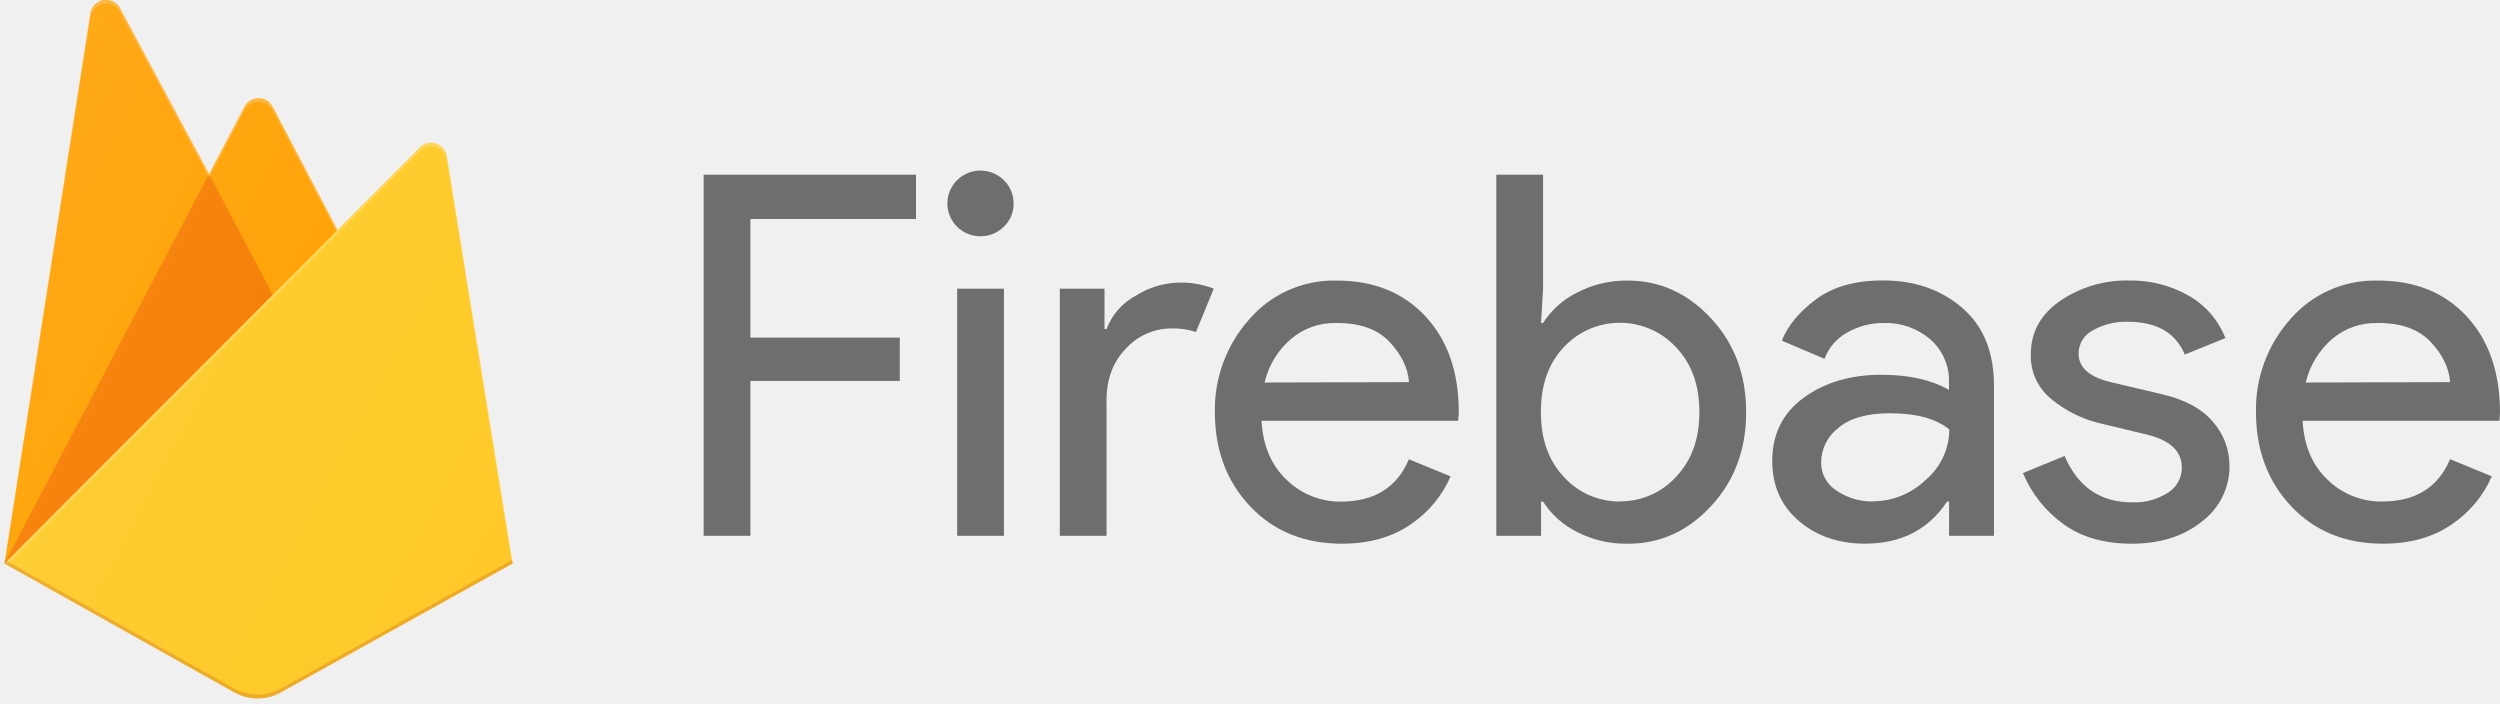
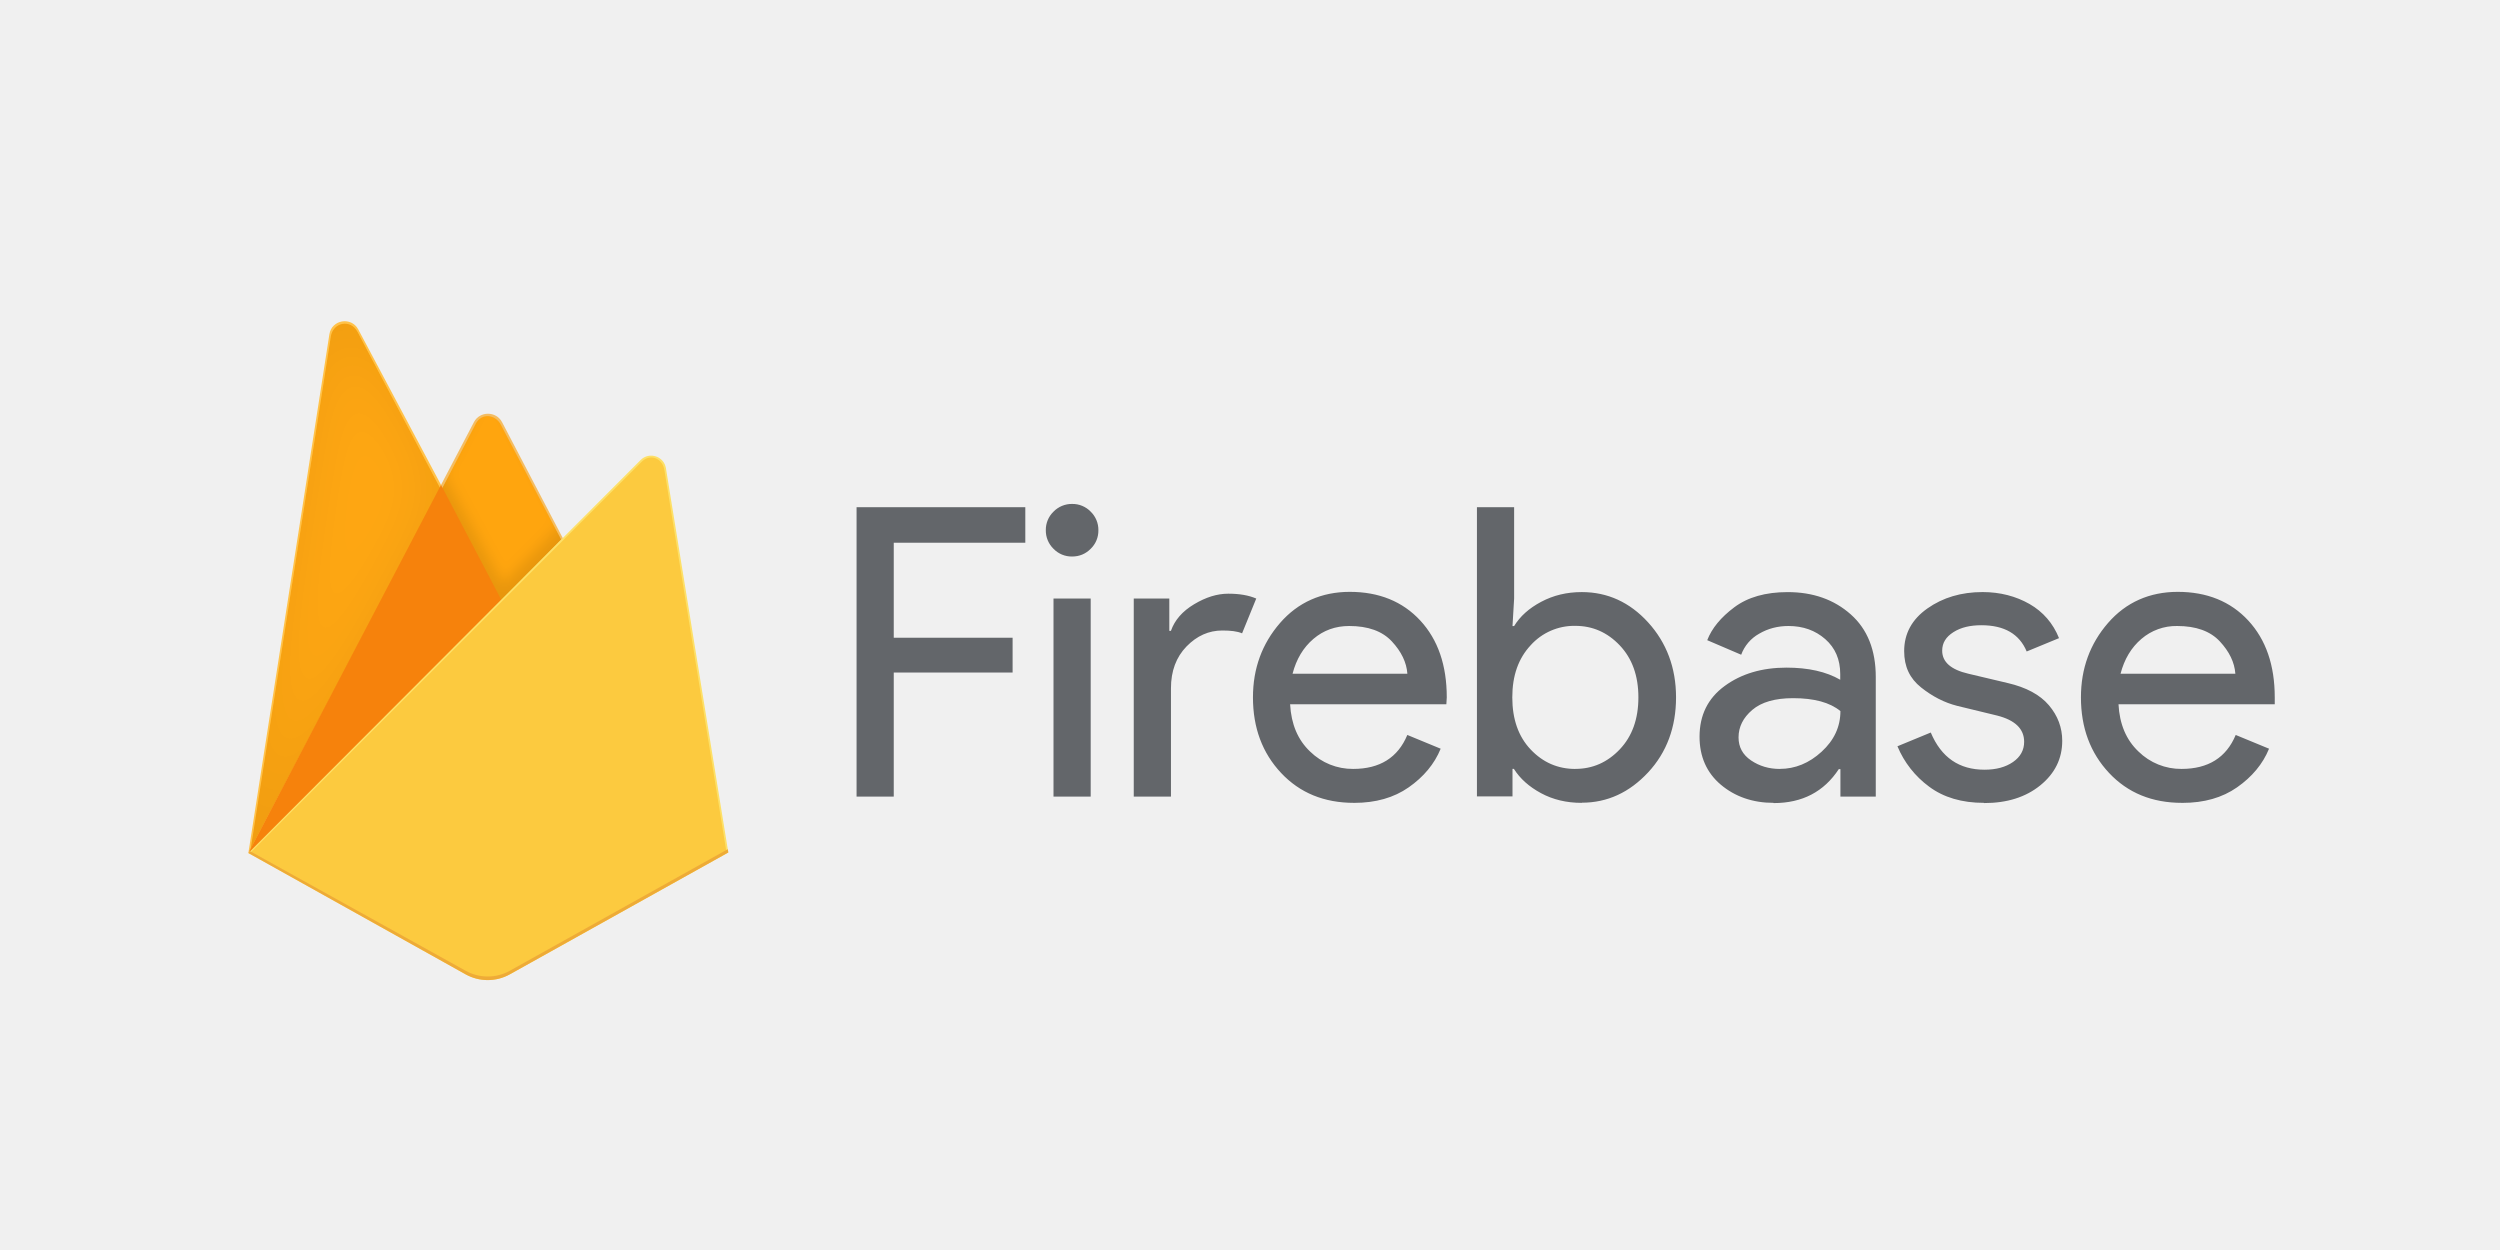
- <svg xmlns="http://www.w3.org/2000/svg" xmlns:xlink="http://www.w3.org/1999/xlink" viewBox="23 6 469 132">
+ <svg xmlns="http://www.w3.org/2000/svg" xmlns:xlink="http://www.w3.org/1999/xlink" width="120" height="60">
+   <filter height="2" width="2" y="-.5" x="-.5" id="A">
+     <feGaussianBlur in="SourceAlpha" stdDeviation="3.5" />
+     <feOffset dy="-9" dx="1" />
+     <feComposite k3="1" operator="arithmetic" in2="SourceAlpha" k2="-1" k1="0" k4="0" />
+     <feColorMatrix values="0 0 0 0 0 0 0 0 0 0 0 0 0 0 0 0 0 0 0.09 0" />
+   </filter>
+   <filter height="2" width="2" y="-.5" x="-.5" id="B">
+     <feGaussianBlur in="SourceAlpha" stdDeviation="17.5" />
+     <feOffset />
+     <feComposite k3="1" operator="arithmetic" in2="SourceAlpha" k2="-1" k1="0" k4="0" />
+     <feColorMatrix values="0 0 0 0 0 0 0 0 0 0 0 0 0 0 0 0 0 0 0.06 0" />
+   </filter>
+   <g transform="matrix(.090203 0 0 .090203 11.92126 15.41867)">
+     <path d="M0 282.998l2.123-2.973L102.527 89.512l.212-2.017L58.48 4.358C54.77-2.606 44.33-.846 43.114 6.95z" fill="#ffc24a" />
+     <use xlink:href="#D" fill="#ffa712" />
+     <g filter="url(#B)">
+       <use xlink:href="#D" />
+     </g>
+     <path d="M135.005 150.38l32.955-33.75-32.964-62.93c-3.13-5.957-11.867-5.974-14.963 0L102.42 87.3v2.86z" fill="#f4bd62" />
+     <use xlink:href="#C" fill="#ffa50e" />
+     <g filter="url(#A)">
+       <use xlink:href="#C" />
+     </g>
+     <path d="M102.513 87.105L0 282.998l.962-.968 3.496-1.42 128.478-128 1.626-4.43z" fill="#f6820c" />
+     <path d="M139.12 347.55l116.275-64.848L222.2 78.2c-1.04-6.398-8.888-8.928-13.467-4.34L0 282.998l115.608 64.548a24.13 24.13 0 0 0 23.513.005" fill="#fde068" />
+     <path d="M254.354 282.16L221.402 79.218c-1.03-6.35-7.56-8.977-12.104-4.424L1.3 282.6l114.338 63.9c7.25 4.048 16.08 4.05 23.334.006z" fill="#fcca3f" />
+     <path d="M139.12 345.64c-7.3 4.076-16.207 4.074-23.513-.006L.93 282.015l-.93.983 115.608 64.548c7.306 4.08 16.204 4.08 23.513.005l116.275-64.848-.285-1.752z" fill="#eeab37" />
+   </g>
+   <path d="M42.9 38.237h-1.785V24.345h8.1v1.707H42.9v4.56h5.705v1.67H42.9zm9.453-11.894c-.246.246-.543.37-.892.37a1.21 1.21 0 0 1-.892-.37 1.22 1.22 0 0 1-.37-.892 1.21 1.21 0 0 1 .37-.892 1.22 1.22 0 0 1 .892-.37 1.21 1.21 0 0 1 .892.37 1.22 1.22 0 0 1 .37.892 1.21 1.21 0 0 1-.37.892zm0 11.894h-1.785V28.73h1.785zm3.853 0H54.42V28.73h1.707v1.552h.077c.18-.517.553-.944 1.116-1.28s1.1-.505 1.64-.505.977.078 1.34.233l-.68 1.67c-.233-.1-.55-.136-.95-.136-.647 0-1.22.255-1.717.766s-.747 1.18-.747 2.008v5.2zm8.788.3c-1.436 0-2.603-.478-3.502-1.436s-1.35-2.166-1.35-3.628c0-1.384.436-2.574 1.3-3.57s2-1.494 3.347-1.494c1.4 0 2.538.46 3.386 1.378s1.27 2.147 1.27 3.687l-.02.33h-7.5c.052.957.372 1.714.96 2.27a2.91 2.91 0 0 0 2.067.834c1.28 0 2.147-.543 2.6-1.63l1.6.66c-.3.737-.822 1.355-1.533 1.853s-1.585.747-2.62.747zm2.56-6.2c-.04-.543-.288-1.06-.747-1.552s-1.142-.737-2.047-.737c-.66 0-1.232.207-1.717.62s-.818.97-1 1.67h5.5zm8.363 6.2c-.725 0-1.375-.155-1.95-.466s-1.006-.698-1.3-1.164H72.6v1.32h-1.707V24.345h1.785v4.385l-.078 1.32h.078c.285-.466.715-.854 1.3-1.164s1.226-.466 1.95-.466c1.23 0 2.3.485 3.182 1.455s1.34 2.173 1.34 3.6-.446 2.64-1.34 3.6-1.953 1.455-3.182 1.455zm-.3-1.63c.828 0 1.54-.314 2.134-.94s.892-1.458.892-2.493-.298-1.866-.892-2.493-1.307-.94-2.134-.94a2.81 2.81 0 0 0-2.144.93c-.588.63-.883 1.455-.883 2.503s.294 1.882.883 2.503 1.303.932 2.144.932zm9.513 1.63c-1 0-1.853-.3-2.532-.873s-1.02-1.352-1.02-2.3c0-1.035.4-1.846 1.203-2.435s1.792-.883 2.97-.883c1.048 0 1.908.194 2.58.582v-.272c0-.7-.24-1.258-.718-1.678s-1.067-.63-1.766-.63c-.518 0-.987.123-1.407.37a1.9 1.9 0 0 0-.863 1.009l-1.63-.698c.22-.57.653-1.096 1.3-1.58s1.5-.728 2.56-.728c1.216 0 2.225.356 3.027 1.067s1.203 1.714 1.203 3.007v5.743H88.34v-1.32h-.078c-.712 1.086-1.753 1.63-3.124 1.63zm.3-1.63c.737 0 1.407-.275 2.008-.825s.902-1.2.902-1.95c-.504-.414-1.26-.62-2.27-.62-.867 0-1.52.188-1.96.563s-.66.815-.66 1.32c0 .466.2.834.602 1.106s.86.408 1.378.408zm9.8 1.63c-1.06 0-1.937-.26-2.63-.776a4.59 4.59 0 0 1-1.523-1.94l1.6-.66c.504 1.2 1.365 1.785 2.58 1.785.556 0 1.012-.123 1.368-.37s.534-.57.534-.97c0-.62-.433-1.04-1.3-1.26l-1.92-.466c-.608-.155-1.184-.45-1.727-.883S91.4 32 91.4 31.252c0-.84.372-1.523 1.116-2.047s1.627-.786 2.65-.786c.84 0 1.6.2 2.25.572s1.132.928 1.417 1.64l-1.552.64c-.35-.84-1.074-1.26-2.173-1.26-.53 0-.977.1-1.34.33s-.543.517-.543.892c0 .543.42.912 1.26 1.106l1.882.446c.892.207 1.552.563 1.98 1.067s.64 1.074.64 1.707c0 .854-.35 1.565-1.048 2.134s-1.598.854-2.697.854zm9.507 0c-1.436 0-2.604-.478-3.502-1.436s-1.35-2.166-1.35-3.628c0-1.384.436-2.574 1.3-3.57s2-1.494 3.347-1.494c1.4 0 2.538.46 3.386 1.378s1.27 2.147 1.27 3.687v.33h-7.5c.05.957.372 1.714.96 2.27a2.91 2.91 0 0 0 2.066.834c1.28 0 2.147-.543 2.6-1.63l1.6.66c-.3.737-.822 1.355-1.533 1.853s-1.585.747-2.62.747zm2.56-6.2c-.04-.543-.288-1.06-.747-1.552s-1.142-.737-2.047-.737a2.56 2.56 0 0 0-1.717.621c-.485.414-.818.97-1 1.67h5.5z" fill="#63666a" />
  <defs>
-     <linearGradient id="a" x1="-3.49%" x2="100.83%" y1="17.02%" y2="92.9%">
-       <stop offset="0%" stop-color="#fff" stop-opacity=".1" />
-       <stop offset="14%" stop-color="#fff" stop-opacity=".08" />
-       <stop offset="61%" stop-color="#fff" stop-opacity=".02" />
-       <stop offset="100%" stop-color="#fff" stop-opacity="0" />
-     </linearGradient>
-     <path id="b" d="M106.687 35.274c-.186-1.098-.967-2-2.024-2.338s-2.215-.057-3.0.73L86.247 49.166l-12.12-23.145c-.513-.979-1.525-1.591-2.627-1.591s-2.114.613-2.627 1.591l-6.628 12.656L45.62 7.573c-.603-1.13-1.859-1.746-3.118-1.53s-2.239 1.216-2.433 2.483L24 111.701l42.973 24.165c2.699 1.511 5.985 1.511 8.684 0L119 111.701l-12.313-76.427z" />
+     <path id="C" d="M134.417 148.974l32.038-32.812-32.038-61.007c-3.042-5.8-10.433-6.398-13.443-.6l-17.705 34.1-.53 1.744z" />
+     <path id="D" d="M1.253 280.73l1.605-3.13L102.2 89.083 58.062 5.608c-3.67-6.892-12.987-5.135-14.2 2.58z" />
  </defs>
-   <path opacity=".54" d="M163.773 106.518H155V38.765h39.844v8.324h-31.07v22.244h28.025v8.132h-28.025v29.052zm47.567-58.002c-2.091 2.085-5.375 2.413-7.843.782s-3.431-4.764-2.3-7.484 4.04-4.268 6.947-3.697 5.004 3.102 5.006 6.044c.028 1.639-.63 3.215-1.817 4.354h.007zm0 58.002h-8.773V60.152h8.773v46.366zm19.252 0h-8.773V60.152h8.386v7.57h.38c1.013-2.668 2.958-4.885 5.481-6.247 2.409-1.535 5.196-2.387 8.058-2.462 2.247-.063 4.484.324 6.576 1.138l-3.337 8.132a13.355 13.355 0 0 0-4.67-.665c-3.217.016-6.279 1.374-8.438 3.741-2.448 2.494-3.672 5.759-3.672 9.795l.007 25.364zm44.149 1.478c-7.055 0-12.79-2.334-17.204-7s-6.623-10.554-6.628-17.661c-.13-6.399 2.167-12.612 6.435-17.409 4.087-4.775 10.134-7.455 16.444-7.29 6.926 0 12.472 2.24 16.638 6.72s6.246 10.473 6.24 17.979l-.097 1.612h-36.902c.253 4.667 1.827 8.363 4.722 11.089 2.707 2.637 6.358 4.1 10.15 4.066 6.291 0 10.548-2.65 12.773-7.947l7.82 3.216c-1.585 3.666-4.198 6.802-7.529 9.034-3.5 2.395-7.788 3.593-12.862 3.593zm12.586-30.309c-.189-2.651-1.413-5.175-3.672-7.57s-5.618-3.568-10.076-3.519c-3.092-.054-6.096 1.025-8.438 3.031-2.453 2.134-4.17 4.978-4.908 8.132l27.094-.074zm41.036 30.309c-3.319.065-6.602-.697-9.548-2.218-2.587-1.295-4.776-3.256-6.338-5.677h-.38v6.417h-8.393V38.765h8.773V60.152l-.38 6.431h.38c1.562-2.422 3.751-4.383 6.338-5.677 2.941-1.538 6.224-2.319 9.548-2.269 6.037 0 11.251 2.366 15.64 7.097s6.581 10.598 6.576 17.602-2.192 12.87-6.576 17.602-9.597 7.085-15.64 7.06zm-1.43-7.947c3.997.032 7.815-1.64 10.486-4.591 2.924-3.061 4.387-7.114 4.387-12.161s-1.462-9.1-4.387-12.161c-2.702-2.915-6.508-4.578-10.499-4.587s-7.804 1.638-10.518 4.542c-2.89 3.026-4.335 7.094-4.335 12.205s1.46 9.191 4.379 12.242c2.688 2.94 6.517 4.595 10.516 4.546l-.03-.037zm45.981 7.947c-4.965 0-9.111-1.419-12.437-4.258s-4.995-6.592-5.005-11.259c0-5.047 1.971-9.004 5.913-11.872s8.803-4.302 14.582-4.302c5.149 0 9.37.946 12.661 2.839V77.82c.126-3.116-1.171-6.123-3.53-8.184-2.402-2.053-5.493-3.138-8.662-3.038-2.425-.03-4.813.59-6.911 1.796-1.966 1.081-3.473 2.829-4.245 4.923l-8.006-3.408c1.082-2.784 3.212-5.367 6.4-7.747s7.373-3.563 12.586-3.548c5.958 0 10.923 1.725 14.895 5.175s5.943 8.339 5.913 14.667v28.062h-8.416v-6.431h-.38c-3.5 5.273-8.617 7.9-15.349 7.9zm1.43-7.947c3.687-.013 7.225-1.441 9.875-3.985 2.824-2.363 4.458-5.84 4.468-9.507-2.482-2.021-6.206-3.031-11.171-3.031-4.26 0-7.47.914-9.63 2.743-2.016 1.538-3.209 3.908-3.24 6.431-.041 2.196 1.093 4.25 2.98 5.396 1.984 1.324 4.327 2.018 6.718 1.989v-.037zm48.521 7.947c-5.213 0-9.518-1.262-12.914-3.785-3.304-2.422-5.879-5.694-7.447-9.462l7.82-3.216c2.482 5.806 6.703 8.708 12.661 8.708 2.367.096 4.706-.531 6.703-1.796 1.646-1.014 2.64-2.808 2.622-4.731 0-3.026-2.13-5.076-6.4-6.151l-9.436-2.269c-3.105-.815-5.998-2.283-8.483-4.302-2.645-2.048-4.136-5.233-4.007-8.56 0-4.1 1.827-7.427 5.481-9.98 3.822-2.604 8.376-3.945 13.011-3.829 3.87-.061 7.686.906 11.052 2.802 3.178 1.791 5.635 4.616 6.956 7.999l-7.619 3.09c-1.713-4.1-5.273-6.151-10.68-6.151-2.3-.076-4.576.482-6.576 1.612-1.639.843-2.667 2.522-2.666 4.354 0 2.651 2.065 4.45 6.196 5.396l9.242 2.181c4.384.986 7.626 2.711 9.726 5.175 2.034 2.302 3.152 5.262 3.143 8.324.041 4.082-1.868 7.943-5.146 10.409-3.431 2.789-7.847 4.184-13.249 4.184zm47.187 0c-7.055 0-12.79-2.334-17.204-7S446.225 90.429 446.22 83.298c-.13-6.399 2.167-12.612 6.435-17.409 4.103-4.763 10.156-7.429 16.466-7.252 6.95 0 12.497 2.24 16.638 6.72S491.98 75.829 492 83.335l-.097 1.612H454.97c.253 4.667 1.827 8.363 4.722 11.089 2.715 2.637 6.375 4.095 10.173 4.051 6.291 0 10.548-2.65 12.773-7.947l7.82 3.216c-1.584 3.666-4.198 6.802-7.529 9.034-3.5 2.405-7.793 3.607-12.877 3.607zm12.586-30.309c-.189-2.651-1.413-5.175-3.672-7.57s-5.613-3.568-10.062-3.519c-3.092-.053-6.096 1.026-8.438 3.031-2.453 2.134-4.17 4.978-4.908 8.132l27.079-.074z" />
-   <path fill="#ffa000" d="M23.833 111.719L39.965 8.491c.197-1.266 1.182-2.264 2.445-2.479s2.522.403 3.126 1.533L62.22 38.662l6.65-12.662c.515-.979 1.53-1.592 2.637-1.592s2.122.613 2.637 1.592l45.023 85.718H23.833z" />
-   <path fill="#f57c00" d="M79.566 71.507L62.212 38.647l-38.379 73.072L79.566 71.507z" />
-   <path fill="#ffca28" d="M119.167 111.719l-12.356-76.46c-.187-1.098-.97-2-2.031-2.34s-2.223-.057-3.011.73l-77.935 78.069 43.123 24.183c2.708 1.512 6.006 1.512 8.714 0l43.496-24.183z" />
-   <path fill="#fff" fill-opacity=".2" d="M106.811 35.258c-.187-1.098-.97-2-2.031-2.34s-2.223-.057-3.011.73L86.3 49.156 74.136 26c-.515-.979-1.53-1.592-2.637-1.592s-2.122.613-2.637 1.592l-6.65 12.662L45.529 7.545c-.605-1.13-1.865-1.747-3.13-1.53S40.153 7.231 39.958 8.498L23.833 111.719h-.052l.052.06.424.208 77.488-77.578c.788-.791 1.952-1.076 3.016-.737s1.849 1.244 2.034 2.346l12.252 75.775.119-.074-12.356-76.46zm-82.836 76.319L39.965 9.228c.195-1.267 1.178-2.268 2.442-2.484s2.524.4 3.13 1.53L62.22 39.392l6.65-12.662c.515-.979 1.53-1.592 2.637-1.592s2.122.613 2.637 1.592l11.917 22.664-62.086 62.183z" />
-   <path fill="#a52714" opacity=".2" d="M75.671 135.172c-2.708 1.512-6.006 1.512-8.714 0L23.938 111.056l-.104.663 43.123 24.176c2.708 1.512 6.006 1.512 8.714 0l43.496-24.176-.112-.685-43.384 24.139z" />
-   <use fill="url(#a)" xlink:href="#b" />
</svg>
